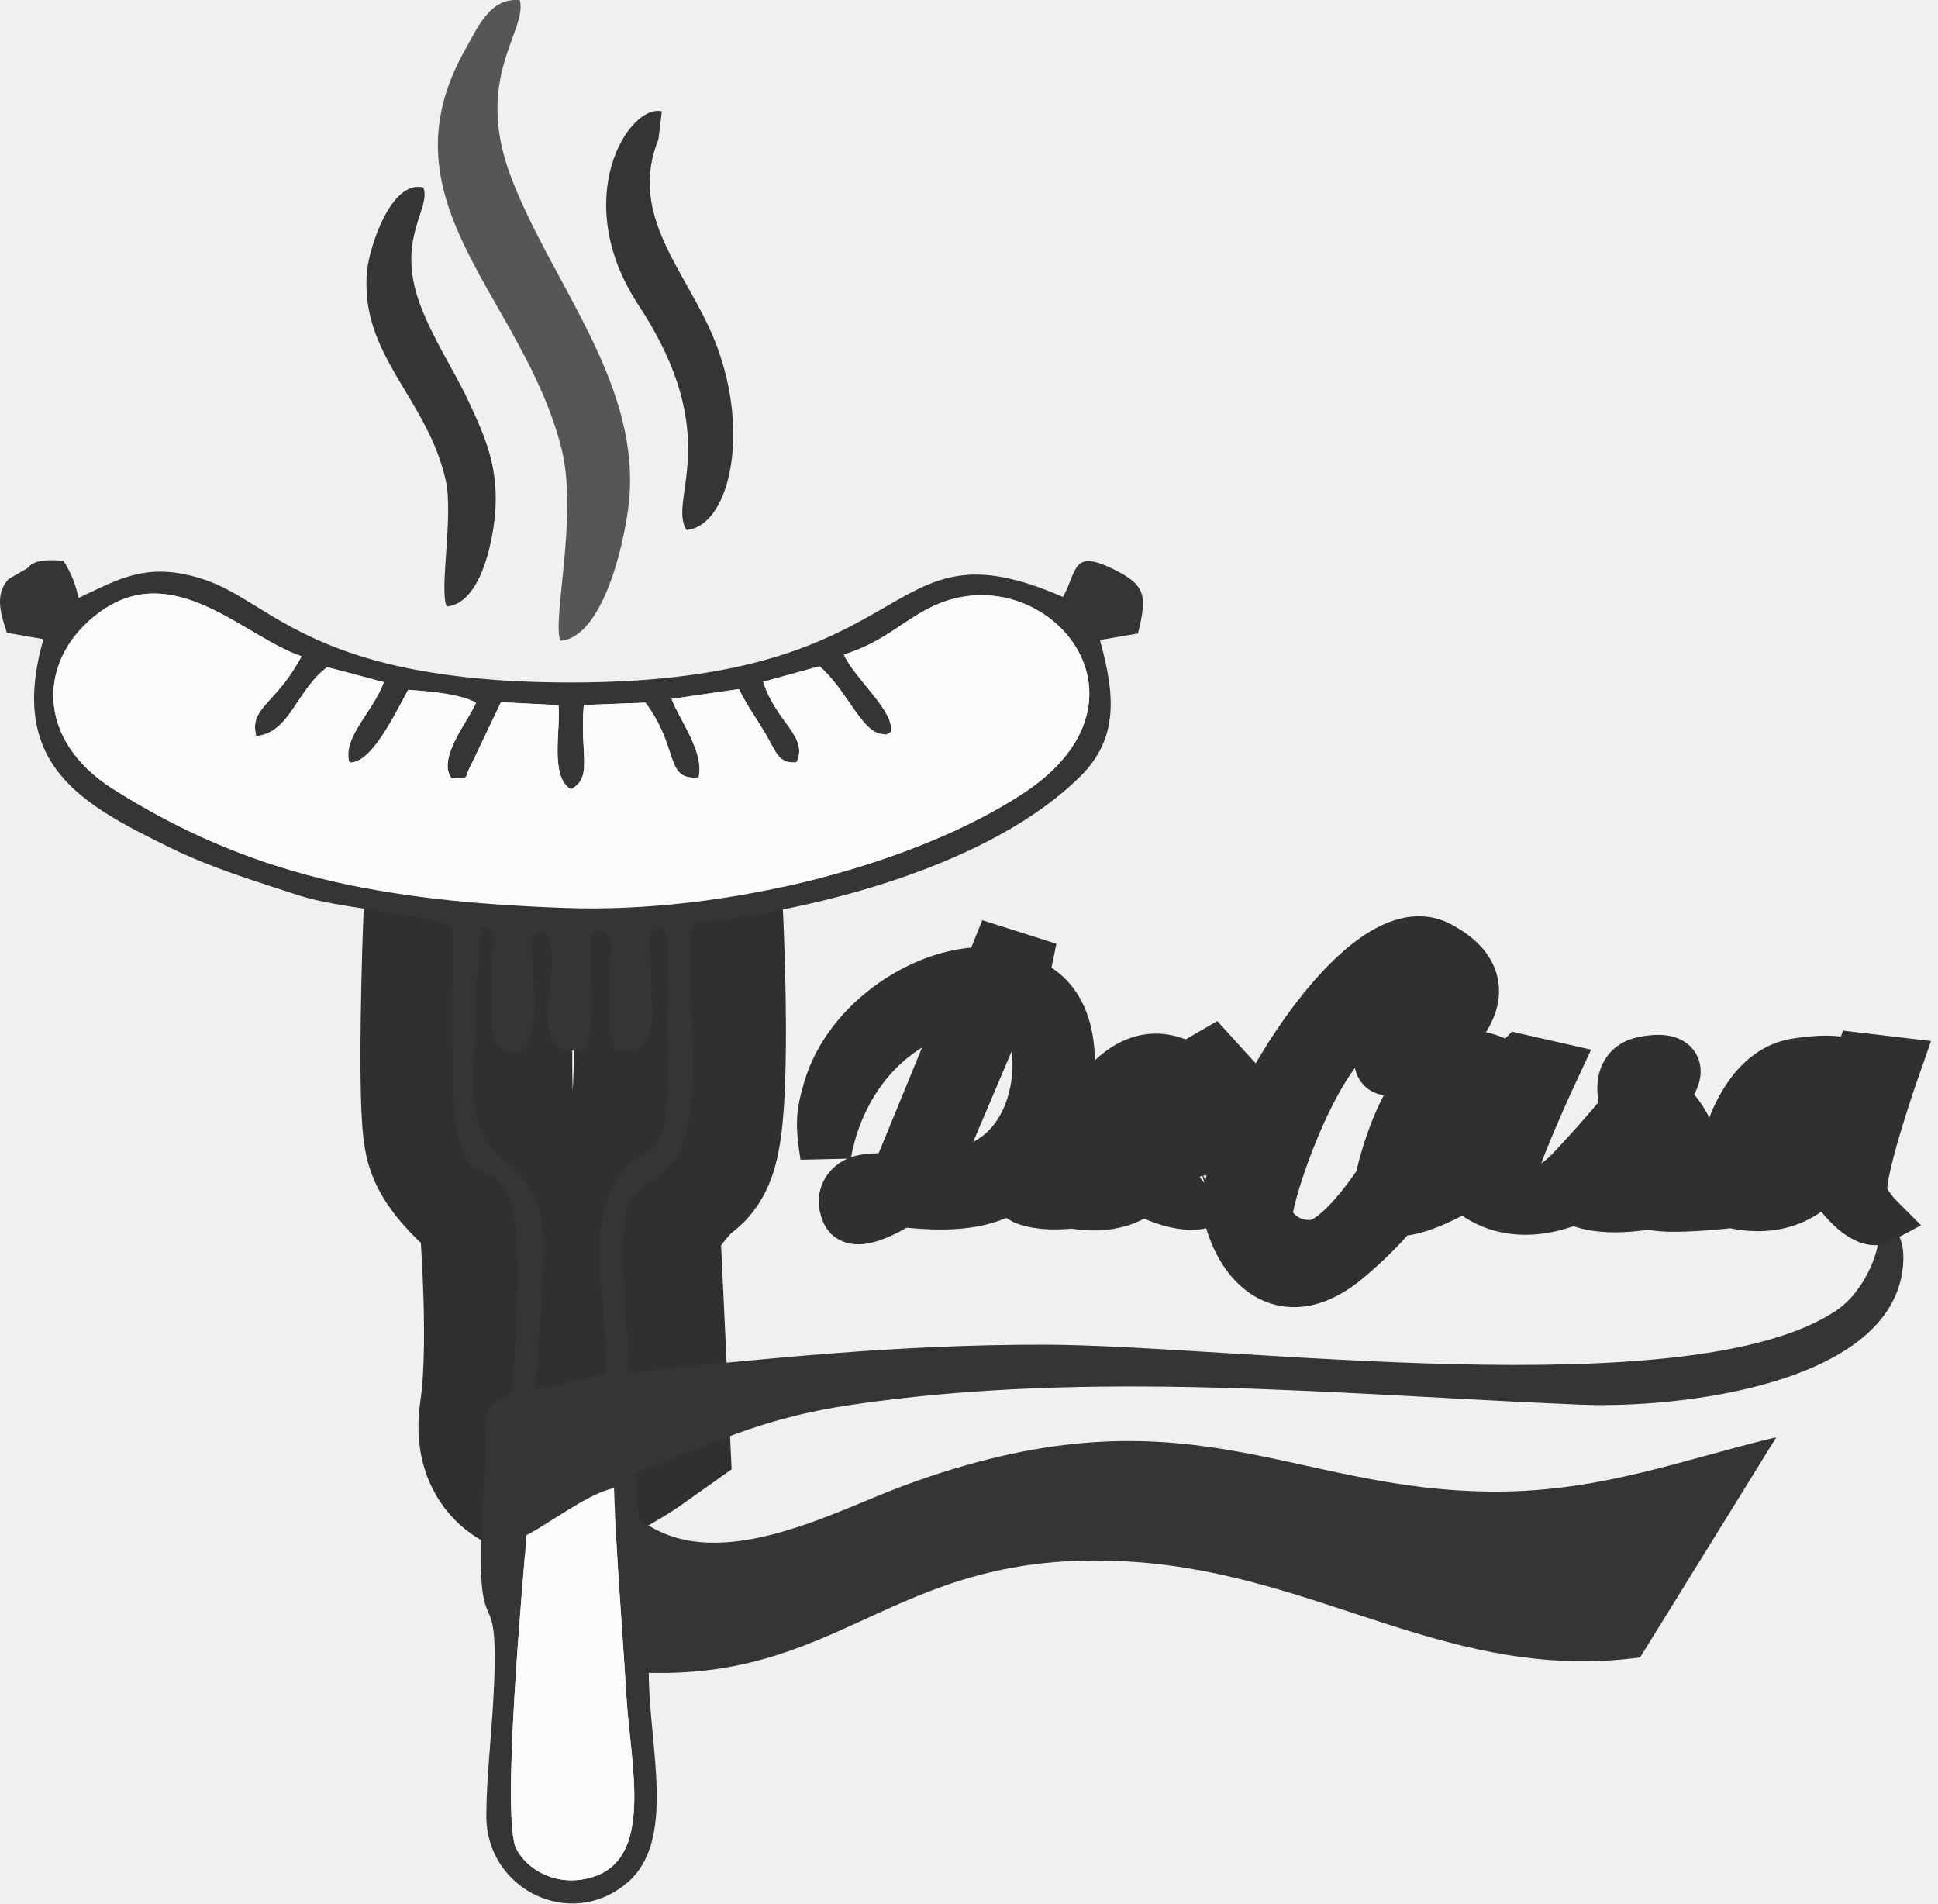
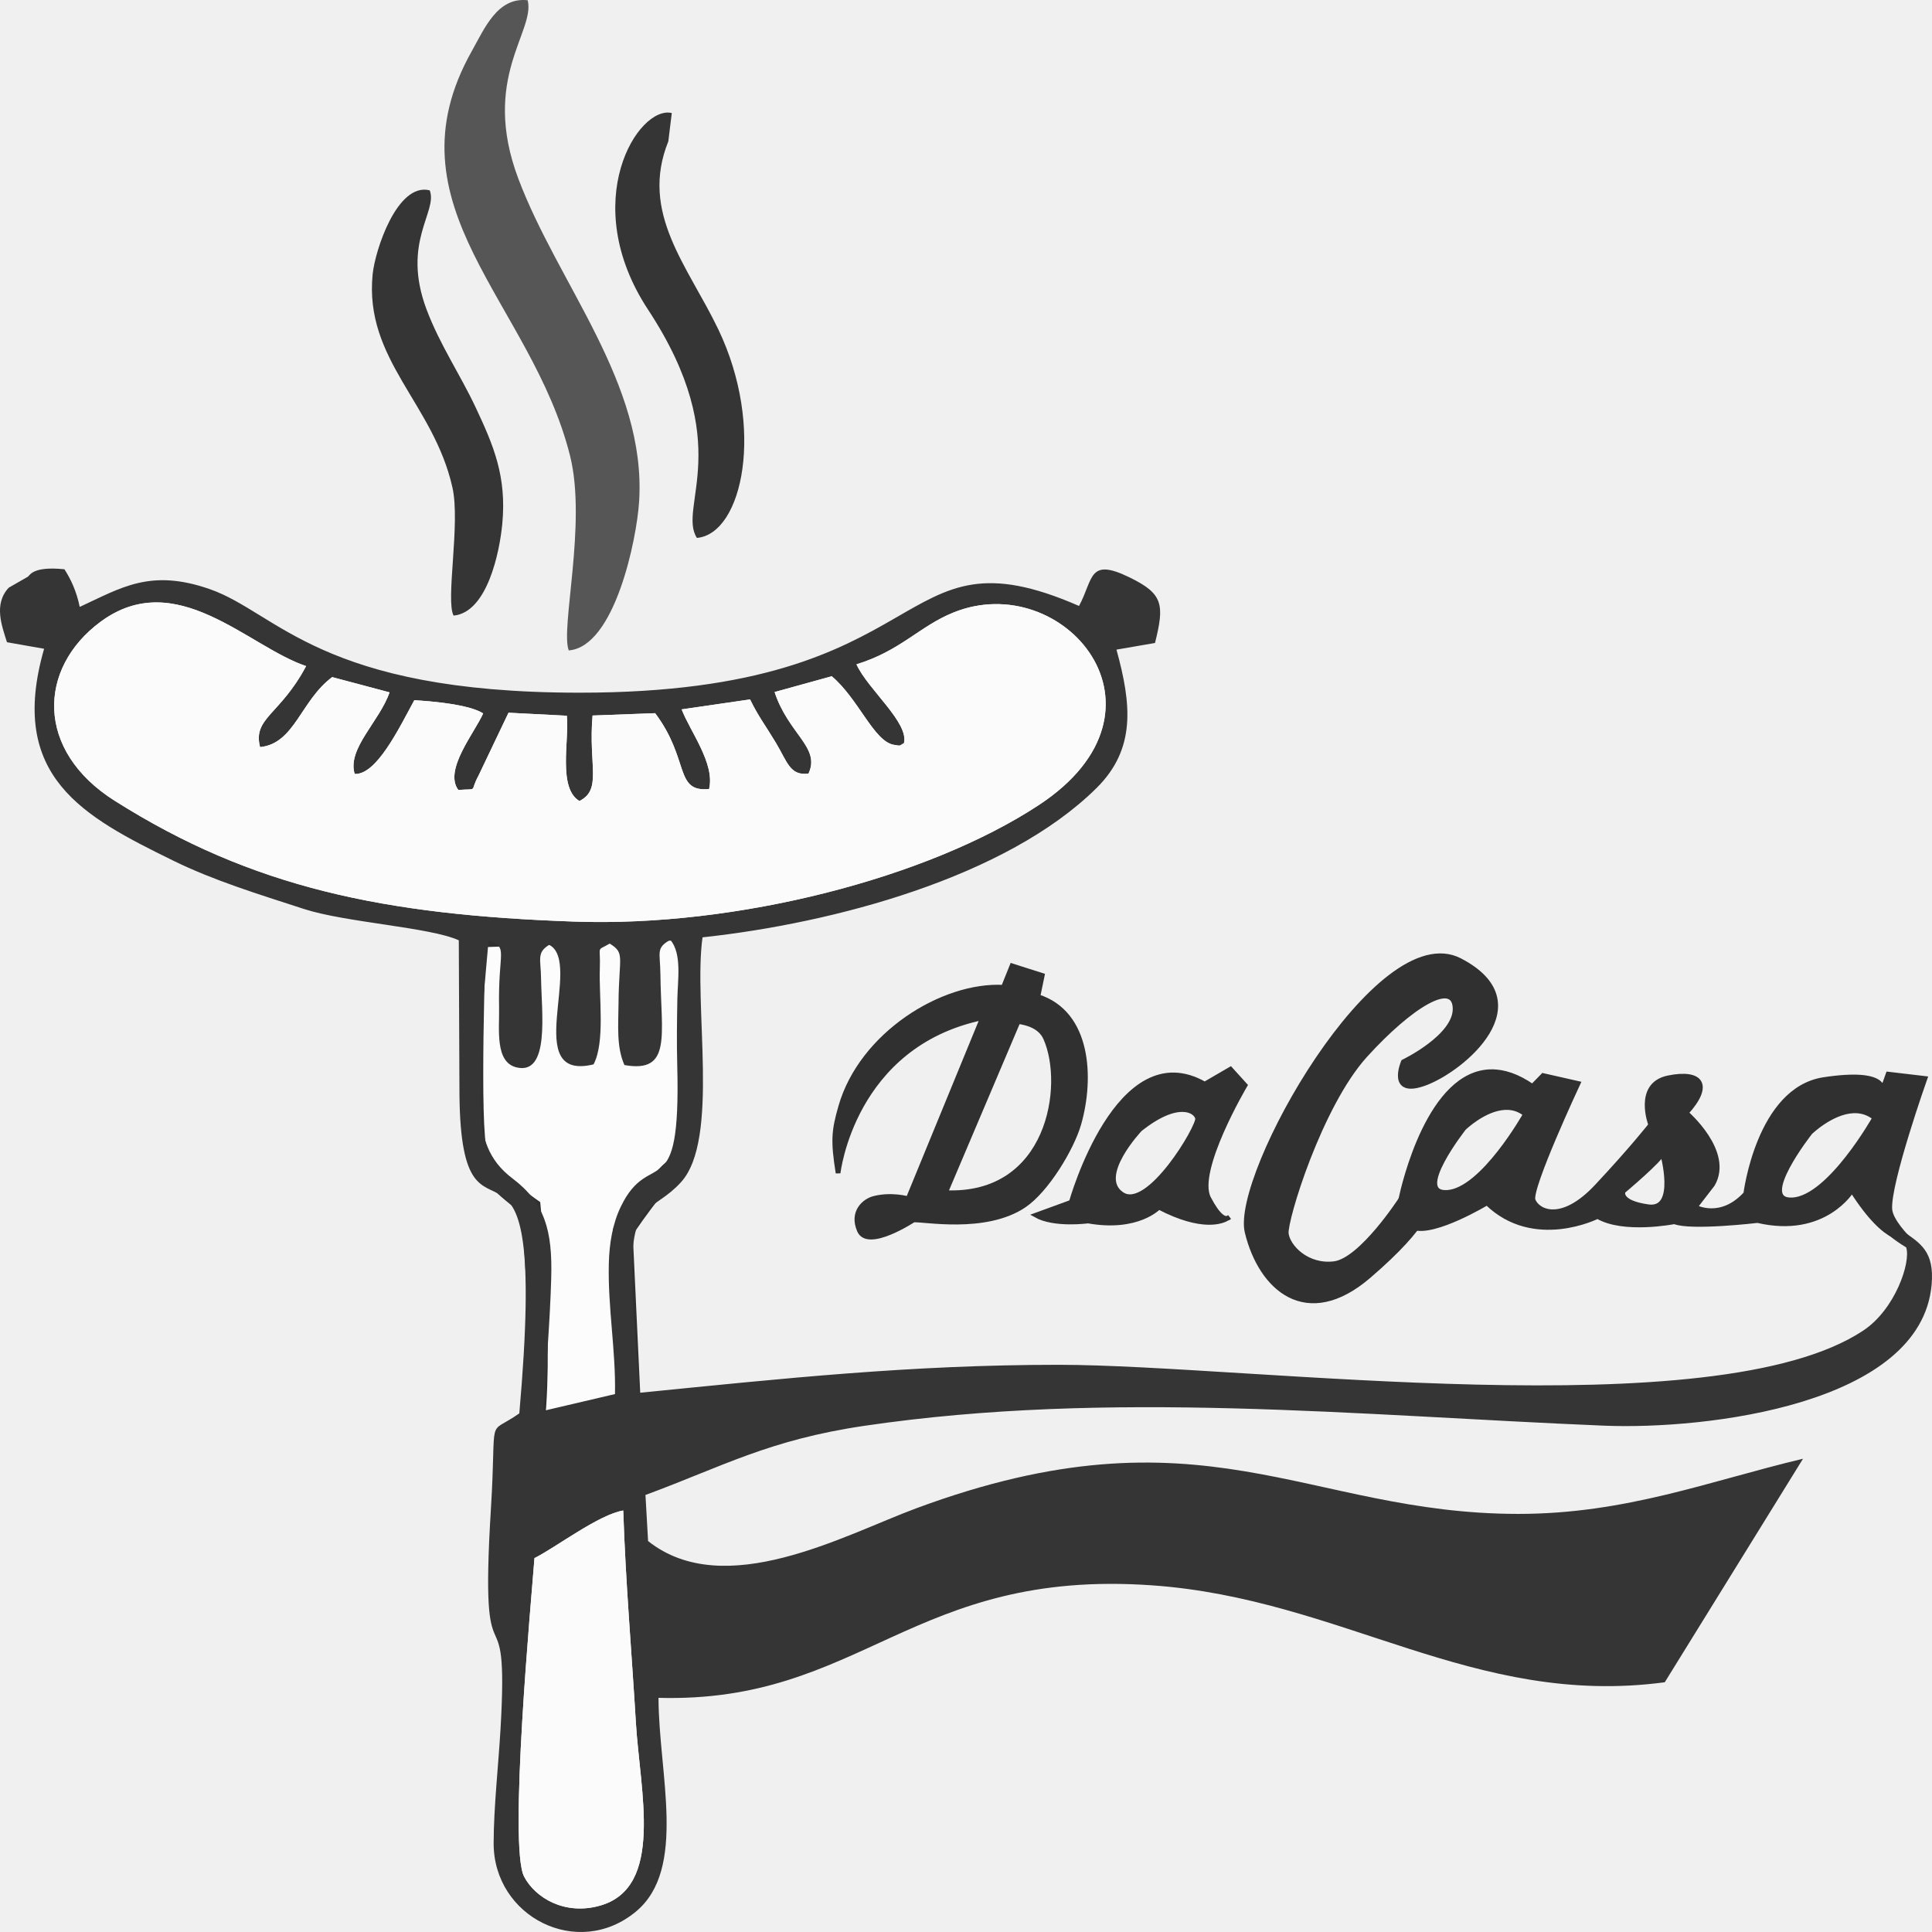
- <svg xmlns="http://www.w3.org/2000/svg" width="56" height="55" viewBox="0 0 56 55" fill="none">
+ <svg xmlns="http://www.w3.org/2000/svg" width="600" height="600" viewBox="0 0 600 600" fill="none">
  <g opacity="0.8">
-     <path d="M18.005 40.929L17.73 35.072C17.73 35.072 18.716 33.558 19.296 33.18C19.876 32.803 19.568 26.479 19.568 26.479L13.552 26.691C13.552 26.691 13.355 32.161 13.597 32.826C13.839 33.492 15.113 34.377 15.113 34.377C15.113 34.377 15.518 38.634 15.177 40.908C14.836 43.183 18.005 40.929 18.005 40.929Z" fill="white" stroke="black" stroke-width="6.121" />
-     <path fill-rule="evenodd" clip-rule="evenodd" d="M15.215 44.356C15.837 44.043 17.051 43.114 17.743 43.001C17.807 45.01 17.982 47.03 18.102 49.036C18.219 51.003 18.919 53.738 17.072 54.252C16.071 54.531 15.237 54.025 14.921 53.425C14.471 52.57 15.125 45.546 15.215 44.356ZM13.91 26.763C14.487 26.999 14.175 27.039 14.208 28.694C14.22 29.287 14.082 30.235 14.702 30.386C15.662 30.619 15.416 28.805 15.403 27.857C15.396 27.302 15.271 27.122 15.633 26.897C16.609 27.393 14.82 30.803 16.897 30.301C17.233 29.669 17.046 28.363 17.076 27.578C17.102 26.881 16.96 27.093 17.357 26.862C17.803 27.139 17.618 27.223 17.608 28.555C17.603 29.207 17.545 29.799 17.776 30.32C19.134 30.56 18.819 29.471 18.8 27.72C18.793 27.107 18.666 26.988 19.081 26.755C19.418 27.14 19.292 27.912 19.283 28.417C19.272 29.096 19.262 29.663 19.28 30.341C19.387 34.431 18.508 32.62 17.673 34.351C17.439 34.836 17.346 35.395 17.332 35.968C17.3 37.217 17.533 38.445 17.507 39.686L15.47 40.164C15.548 38.883 15.657 37.635 15.692 36.388C15.73 35.018 15.507 34.242 14.583 33.543C13.223 32.513 13.805 30.958 13.751 28.555L13.91 26.763ZM24.382 18.912C25.641 18.525 26.171 17.83 27.142 17.437C30.265 16.173 33.716 20.198 29.569 22.921C26.405 24.999 20.973 26.398 16.352 26.236C10.929 26.046 7.193 25.278 3.268 22.798C0.994 21.361 1.083 19.022 2.855 17.706C5.012 16.105 7.062 18.41 8.714 18.962C7.975 20.357 7.19 20.436 7.404 21.269C8.39 21.17 8.558 19.945 9.457 19.276L11.09 19.71C10.802 20.541 9.877 21.314 10.097 22.033C10.716 22.063 11.351 20.751 11.795 19.932C13.025 20.011 13.527 20.167 13.755 20.309C13.521 20.846 12.622 21.924 13.048 22.488C13.643 22.444 13.358 22.564 13.618 22.089L14.476 20.29L16.137 20.375C16.21 21.057 15.874 22.44 16.495 22.803C17.149 22.476 16.746 21.783 16.869 20.37L18.65 20.303C19.643 21.622 19.189 22.557 20.186 22.462C20.361 21.741 19.647 20.826 19.405 20.195L21.353 19.911C21.585 20.389 21.79 20.65 22.086 21.143C22.411 21.684 22.487 22.093 23.016 22.022C23.368 21.28 22.442 20.896 22.051 19.701L23.678 19.251C24.44 19.896 24.871 21.091 25.435 21.201C25.685 21.25 25.601 21.214 25.732 21.161C25.89 20.576 24.706 19.629 24.382 18.912ZM0.198 18.283L1.256 18.469C0.206 22.115 2.377 23.247 4.929 24.499C6.081 25.065 7.335 25.449 8.654 25.877C9.836 26.261 12.252 26.397 13.061 26.768L13.08 31.166C13.131 36.636 15.655 30.324 14.784 40.236C13.827 40.907 14.148 40.147 13.976 42.939C13.636 48.453 14.503 44.862 14.249 49.218C14.188 50.271 14.055 51.44 14.053 52.471C14.048 54.568 16.45 55.793 18.105 54.417C19.569 53.201 18.748 50.475 18.747 48.334C24.53 48.49 25.96 44.649 32.8 45.131C38.208 45.513 41.943 48.62 47.392 47.89L51.328 41.527C48.666 42.161 46.288 43.099 43.22 43.098C37.175 43.096 34.225 39.918 26.077 42.941C24.044 43.695 20.627 45.6 18.45 43.871L18.375 42.559C20.567 41.751 21.882 40.991 24.609 40.59C31.59 39.562 38.648 40.296 45.656 40.586C48.573 40.706 54.691 39.985 54.989 36.572C55.072 35.624 54.674 35.39 54.137 35.029C53.714 34.308 52.829 34.641 54.264 35.51C54.406 35.928 53.954 37.272 53.047 37.876L53.046 37.876C48.83 40.681 35.547 38.855 30.143 38.853C25.918 38.852 22.286 39.244 18.184 39.652C18.143 38.49 17.987 37.254 17.992 36.112C18 34.149 18.608 34.508 19.385 33.656C20.501 32.434 19.73 28.592 20 26.684C23.756 26.279 28.654 24.969 31.216 22.434C32.344 21.317 32.21 20.044 31.784 18.493L32.881 18.304C33.155 17.206 33.111 16.904 32.163 16.44C30.978 15.861 31.132 16.481 30.718 17.25C25.317 14.893 26.87 19.722 16.496 19.72C9.119 19.718 7.898 17.444 5.974 16.772C4.278 16.18 3.448 16.735 2.269 17.277C2.18 16.838 2.021 16.496 1.834 16.206C0.904 16.111 0.853 16.39 0.785 16.422L0.249 16.73C-0.191 17.201 0.057 17.826 0.198 18.283Z" fill="#060606" />
-     <path fill-rule="evenodd" clip-rule="evenodd" d="M24.382 18.912C24.706 19.629 25.89 20.576 25.732 21.161C25.601 21.214 25.685 21.25 25.435 21.201C24.871 21.091 24.44 19.896 23.678 19.251L22.051 19.701C22.442 20.896 23.368 21.28 23.016 22.022C22.487 22.093 22.411 21.684 22.086 21.143C21.79 20.65 21.585 20.389 21.353 19.911L19.405 20.195C19.647 20.826 20.361 21.741 20.186 22.462C19.189 22.557 19.643 21.622 18.65 20.303L16.869 20.37C16.746 21.783 17.149 22.476 16.495 22.803C15.874 22.44 16.21 21.057 16.137 20.375L14.476 20.29L13.618 22.089C13.358 22.564 13.643 22.444 13.048 22.488C12.622 21.924 13.521 20.846 13.755 20.309C13.527 20.167 13.025 20.011 11.795 19.932C11.351 20.751 10.716 22.063 10.097 22.033C9.877 21.314 10.802 20.541 11.09 19.71L9.457 19.276C8.558 19.945 8.39 21.17 7.404 21.269C7.19 20.436 7.975 20.357 8.714 18.962C7.062 18.41 5.012 16.105 2.855 17.706C1.083 19.022 0.994 21.361 3.268 22.798C7.193 25.278 10.929 26.046 16.352 26.236C20.973 26.398 26.405 24.999 29.569 22.921C33.716 20.198 30.265 16.173 27.142 17.437C26.171 17.83 25.641 18.525 24.382 18.912Z" fill="#FEFEFE" />
-     <path fill-rule="evenodd" clip-rule="evenodd" d="M16.192 18.515C17.497 18.415 18.128 15.358 18.195 14.265C18.4 10.912 15.887 8.093 14.755 5.085C13.68 2.228 15.243 0.901 15.022 0.007C14.161 -0.091 13.791 0.816 13.434 1.449C10.937 5.879 15.13 8.589 16.228 12.975C16.71 14.901 15.948 17.905 16.192 18.515Z" fill="#2F2F2F" />
-     <path fill-rule="evenodd" clip-rule="evenodd" d="M15.215 44.356C15.125 45.546 14.471 52.569 14.921 53.425C15.237 54.025 16.071 54.531 17.072 54.252C18.919 53.738 18.219 51.003 18.102 49.036C17.982 47.03 17.807 45.01 17.743 43.001C17.051 43.114 15.837 44.043 15.215 44.356Z" fill="#FEFEFE" />
-     <path fill-rule="evenodd" clip-rule="evenodd" d="M12.913 17.525C13.869 17.433 14.221 15.734 14.299 14.919C14.428 13.566 14.052 12.685 13.539 11.595C13.099 10.659 12.52 9.813 12.143 8.808C11.422 6.892 12.471 6.024 12.233 5.418C11.306 5.186 10.676 7.132 10.609 7.806C10.364 10.245 12.344 11.482 12.88 13.88C13.11 14.908 12.679 17.093 12.913 17.525Z" fill="#060606" />
-     <path fill-rule="evenodd" clip-rule="evenodd" d="M19.839 15.313C21.149 15.195 21.781 12.159 20.45 9.379C19.583 7.568 18.203 6.063 19.026 4.025L19.124 3.218C18.171 2.989 16.432 5.748 18.45 8.816C20.973 12.653 19.274 14.442 19.839 15.313Z" fill="#060606" />
-     <path d="M28.811 27.496L28.565 28.106C26.84 28.013 24.522 29.446 23.933 31.507C23.738 32.189 23.711 32.467 23.858 33.395C23.858 33.395 24.264 29.75 27.971 28.972L25.854 34.126C25.854 34.126 25.389 33.989 24.886 34.115C24.601 34.186 24.237 34.508 24.467 35.032C24.709 35.584 26.003 34.731 26.003 34.731C26.261 34.698 28.043 35.061 29.153 34.316C29.79 33.887 30.513 32.695 30.715 31.985C31.081 30.696 31.006 28.838 29.546 28.373L29.671 27.77L28.811 27.496ZM28.984 29.08C29.229 29.116 29.612 29.209 29.767 29.555C30.366 30.896 29.885 34.082 26.915 33.952L28.984 29.08Z" fill="black" stroke="black" stroke-width="1.471" />
-     <path d="M35.029 30.437L34.296 30.863C31.831 29.448 30.497 34.225 30.497 34.225L29.488 34.593C30.014 34.891 30.974 34.759 30.974 34.759C32.394 35.011 32.989 34.365 32.989 34.365C34.247 35.02 34.812 34.76 34.94 34.683C34.86 34.702 34.689 34.651 34.408 34.113C34.001 33.334 35.445 30.895 35.445 30.895L35.029 30.437ZM34.94 34.683C34.976 34.673 34.995 34.653 34.995 34.653C34.995 34.653 34.958 34.672 34.94 34.683ZM33.659 31.586C33.929 31.586 34.071 31.725 34.094 31.836C34.139 32.059 32.699 34.507 31.939 33.999C31.179 33.491 32.453 32.148 32.453 32.148C32.991 31.718 33.39 31.585 33.659 31.586Z" fill="black" />
-     <path d="M34.94 34.683C34.812 34.76 34.247 35.02 32.989 34.365C32.989 34.365 32.394 35.011 30.974 34.759C30.974 34.759 30.014 34.891 29.488 34.593L30.497 34.225C30.497 34.225 31.831 29.448 34.296 30.863L35.029 30.437L35.445 30.895C35.445 30.895 34.001 33.334 34.408 34.113C34.689 34.651 34.86 34.702 34.94 34.683ZM34.94 34.683C34.976 34.673 34.995 34.653 34.995 34.653C34.995 34.653 34.958 34.672 34.94 34.683ZM33.659 31.586C33.929 31.586 34.071 31.725 34.094 31.836C34.139 32.059 32.699 34.507 31.939 33.999C31.179 33.491 32.453 32.148 32.453 32.148C32.991 31.718 33.39 31.585 33.659 31.586Z" stroke="black" stroke-width="1.471" />
-     <path d="M42.461 30.509C40.701 30.521 39.964 33.737 39.878 34.144L40.237 34.946C40.83 35.149 42.332 34.243 42.332 34.243C43.668 35.546 45.48 34.628 45.48 34.628C46.222 35.067 47.668 34.779 47.668 34.779C48.134 34.97 50.035 34.746 50.035 34.746C51.944 35.191 52.722 33.886 52.722 33.886C53.759 35.511 54.291 35.225 54.291 35.225C54.291 35.225 53.824 34.758 53.799 34.428C53.744 33.686 54.799 30.702 54.799 30.702L53.751 30.578L53.579 31.06C53.579 31.06 53.775 30.453 51.921 30.734C50.066 31.015 49.699 33.983 49.699 33.983C48.985 34.766 48.257 34.362 48.257 34.362L48.754 33.717C49.293 32.789 48.001 31.683 48.001 31.683C48.724 30.889 48.435 30.493 47.494 30.684C46.553 30.875 46.994 32.025 46.994 32.025C46.994 32.025 46.46 32.706 45.456 33.779C44.452 34.851 43.769 34.492 43.644 34.168C43.52 33.844 44.923 30.844 44.923 30.844L43.928 30.618L43.625 30.928C43.196 30.631 42.809 30.507 42.461 30.509V30.509ZM42.919 31.528C43.093 31.534 43.266 31.589 43.427 31.719C43.427 31.719 42.208 33.888 41.197 33.947C40.187 34.005 41.675 32.115 41.675 32.115C41.675 32.115 42.248 31.556 42.844 31.529C42.869 31.528 42.894 31.527 42.919 31.528ZM52.837 31.623C53.02 31.629 53.202 31.685 53.371 31.822C53.371 31.822 52.091 34.098 51.031 34.159C49.971 34.22 51.532 32.238 51.532 32.238C51.532 32.238 52.133 31.652 52.759 31.623C52.785 31.622 52.811 31.622 52.837 31.623ZM47.325 32.822C47.325 32.822 47.791 34.477 46.922 34.355C46.052 34.233 46.208 33.912 46.208 33.912C46.208 33.912 47.311 32.986 47.325 32.822Z" fill="black" stroke="black" stroke-width="1.471" />
-     <path d="M39.878 34.143C39.878 34.143 38.753 35.881 37.979 35.975C37.206 36.069 36.662 35.494 36.617 35.119C36.572 34.745 37.57 31.469 38.865 30.042C40.161 28.614 41.387 27.88 41.424 28.692C41.461 29.504 39.951 30.228 39.951 30.228C39.951 30.228 39.518 31.23 40.579 30.832C41.641 30.434 43.891 28.555 41.56 27.344C39.23 26.132 35.114 33.464 35.503 35.074C35.893 36.684 37.199 37.842 38.965 36.327C40.731 34.811 40.663 34.28 40.663 34.28C40.663 34.28 40.522 33.336 39.878 34.143Z" fill="black" stroke="black" stroke-width="1.471" />
+     <path d="M196.415 446.501L193.414 382.601C193.414 382.601 204.176 366.084 210.502 361.964C216.827 357.845 213.469 288.861 213.469 288.861L147.836 291.172C147.836 291.172 145.691 350.842 148.329 358.104C150.966 365.365 164.863 375.02 164.863 375.02C164.863 375.02 169.29 421.456 165.571 446.27C161.852 471.084 196.415 446.501 196.415 446.501Z" fill="white" stroke="black" stroke-width="6.121" />
+     <path fill-rule="evenodd" clip-rule="evenodd" d="M165.984 483.889C172.77 480.468 186.01 470.331 193.558 469.102C194.256 491.016 196.172 513.052 197.477 534.936C198.757 556.397 206.384 586.235 186.238 591.843C175.321 594.881 166.221 589.364 162.78 582.823C157.868 573.486 165 496.861 165.984 483.889ZM151.741 291.955C158.042 294.538 154.632 294.972 154.997 313.022C155.129 319.498 153.625 329.832 160.384 331.478C170.852 334.028 168.17 314.235 168.031 303.896C167.955 297.842 166.599 295.873 170.547 293.425C181.188 298.829 161.673 336.033 184.331 330.552C187.998 323.659 185.958 309.408 186.28 300.847C186.566 293.249 185.022 295.558 189.353 293.042C194.213 296.063 192.192 296.978 192.091 311.507C192.037 318.62 191.402 325.084 193.923 330.761C208.738 333.377 205.297 321.504 205.092 302.398C205.015 295.708 203.631 294.42 208.159 291.877C211.831 296.073 210.461 304.493 210.365 310.007C210.235 317.413 210.132 323.591 210.326 330.997C211.493 375.614 201.908 355.848 192.796 374.742C190.249 380.025 189.235 386.122 189.077 392.383C188.733 405.998 191.267 419.395 190.989 432.941L168.761 438.152C169.61 424.179 170.801 410.564 171.184 396.955C171.606 382.017 169.166 373.545 159.092 365.92C144.253 354.69 150.598 337.722 150.005 311.507L151.741 291.955ZM265.987 206.311C279.719 202.092 285.498 194.513 296.1 190.221C330.163 176.431 367.81 220.337 322.567 250.047C288.052 272.714 228.795 287.978 178.384 286.208C119.227 284.132 78.468 275.756 35.648 248.704C10.842 233.033 11.809 207.514 31.145 193.161C54.682 175.691 77.04 200.835 95.067 206.858C87.002 222.074 78.441 222.943 80.768 232.02C91.529 230.94 93.356 217.576 103.164 210.282L120.978 215.018C117.843 224.082 107.746 232.515 110.152 240.36C116.9 240.689 123.825 226.378 128.674 217.438C142.096 218.303 147.573 220.001 150.05 221.557C147.506 227.406 137.698 239.165 142.338 245.327C148.828 244.838 145.72 246.152 148.563 240.967L157.925 221.343L176.037 222.273C176.835 229.713 173.176 244.797 179.95 248.755C187.076 245.187 182.684 237.632 184.025 222.213L203.457 221.485C214.283 235.877 209.338 246.078 220.212 245.044C222.12 237.176 214.336 227.195 211.694 220.304L232.938 217.209C235.468 222.425 237.708 225.274 240.941 230.651C244.488 236.55 245.313 241.018 251.083 240.238C254.921 232.148 244.822 227.958 240.56 214.919L258.309 210.014C266.615 217.042 271.321 230.082 277.474 231.285C280.204 231.82 279.282 231.429 280.708 230.846C282.436 224.459 269.518 214.133 265.987 206.311ZM2.164 199.448L13.698 201.483C2.251 241.249 25.936 253.599 53.767 267.264C66.343 273.439 80.022 277.621 94.411 282.297C107.302 286.483 133.659 287.971 142.483 292.018L142.691 339.992C143.247 399.669 170.78 330.807 161.277 438.938C150.841 446.258 154.343 437.964 152.466 468.427C148.761 528.578 158.212 489.401 155.445 536.921C154.775 548.406 153.329 561.16 153.305 572.41C153.251 595.283 179.453 608.649 197.512 593.642C213.48 580.374 204.521 550.639 204.508 527.282C267.597 528.985 283.206 487.076 357.814 492.342C416.809 496.505 457.556 530.4 517.007 522.44L559.946 453.022C530.901 459.941 504.959 470.168 471.488 470.157C405.544 470.137 373.361 435.464 284.477 468.443C262.301 476.671 225.022 497.458 201.267 478.591L200.455 464.275C224.373 455.46 238.709 447.177 268.458 442.798C344.612 431.585 421.615 439.59 498.061 442.75C529.89 444.066 596.626 436.199 599.881 398.961C600.783 388.627 596.447 386.075 590.584 382.131C585.971 374.267 576.318 377.902 591.975 387.383C593.52 391.935 588.588 406.602 578.693 413.19L578.686 413.197C532.693 443.796 387.784 423.876 328.836 423.851C282.745 423.845 243.118 428.113 198.372 432.57C197.922 419.894 196.22 406.411 196.272 393.948C196.361 372.538 202.996 376.448 211.474 367.157C223.644 353.822 215.24 311.911 218.178 291.1C259.157 286.679 312.59 272.393 340.534 244.738C352.849 232.55 351.381 218.665 346.73 201.746L358.698 199.683C361.693 187.695 361.21 184.412 350.863 179.348C337.945 173.023 339.622 179.791 335.104 188.184C276.191 162.463 293.131 215.148 179.956 215.123C99.475 215.103 86.156 190.3 65.175 182.969C46.665 176.503 37.611 182.564 24.757 188.481C23.779 183.683 22.047 179.955 20.006 176.788C9.866 175.752 9.309 178.803 8.569 179.153L2.712 182.514C-2.078 187.649 0.617 194.466 2.164 199.448Z" fill="#060606" />
+     <path fill-rule="evenodd" clip-rule="evenodd" d="M265.987 206.311C269.518 214.133 282.436 224.459 280.708 230.846C279.283 231.429 280.204 231.82 277.474 231.285C271.321 230.082 266.615 217.042 258.309 210.014L240.56 214.919C244.823 227.958 254.922 232.148 251.083 240.238C245.313 241.018 244.488 236.55 240.941 230.651C237.708 225.274 235.468 222.425 232.938 217.209L211.695 220.304C214.336 227.195 222.121 237.177 220.213 245.044C209.338 246.078 214.283 235.877 203.458 221.485L184.026 222.213C182.684 237.632 187.076 245.187 179.95 248.755C173.176 244.798 176.835 229.713 176.037 222.273L157.925 221.343L148.563 240.967C145.72 246.152 148.828 244.838 142.339 245.327C137.698 239.165 147.506 227.406 150.05 221.557C147.573 220.001 142.096 218.303 128.674 217.438C123.825 226.378 116.9 240.689 110.152 240.36C107.746 232.515 117.843 224.082 120.978 215.018L103.164 210.282C93.356 217.576 91.53 230.94 80.768 232.02C78.441 222.943 87.002 222.074 95.067 206.858C77.04 200.835 54.682 175.691 31.145 193.161C11.81 207.514 10.842 233.033 35.649 248.704C78.469 275.756 119.227 284.132 178.384 286.209C228.795 287.978 288.052 272.714 322.567 250.048C367.81 220.337 330.163 176.431 296.1 190.221C285.498 194.513 279.719 202.091 265.987 206.311Z" fill="#FEFEFE" />
+     <path fill-rule="evenodd" clip-rule="evenodd" d="M176.635 201.987C190.88 200.892 197.766 167.538 198.493 155.615C200.727 119.039 173.309 88.282 160.965 55.473C149.239 24.302 166.288 9.826 163.88 0.08C154.485 -0.993 150.449 8.899 146.553 15.809C119.311 64.13 165.055 93.7 177.035 141.543C182.295 162.552 173.982 195.328 176.635 201.987Z" fill="#2F2F2F" />
+     <path fill-rule="evenodd" clip-rule="evenodd" d="M165.984 483.889C165 496.861 157.868 573.486 162.78 582.823C166.221 589.364 175.321 594.881 186.238 591.843C206.383 586.235 198.757 556.397 197.477 534.936C196.172 513.052 194.256 491.016 193.558 469.102C186.01 470.33 172.77 480.468 165.984 483.889Z" fill="#FEFEFE" />
+     <path fill-rule="evenodd" clip-rule="evenodd" d="M140.867 191.181C151.293 190.175 155.134 171.639 155.984 162.748C157.396 147.993 153.296 138.386 147.702 126.487C142.903 116.281 136.584 107.05 132.465 96.089C124.608 75.181 136.045 65.717 133.451 59.108C123.334 56.573 116.465 77.803 115.731 85.152C113.065 111.766 134.666 125.261 140.514 151.42C143.019 162.629 138.321 186.474 140.867 191.181Z" fill="#060606" />
+     <path fill-rule="evenodd" clip-rule="evenodd" d="M216.429 167.057C230.713 165.764 237.615 132.649 223.089 102.315C213.629 82.563 198.578 66.147 207.552 43.907L208.63 35.105C198.226 32.608 179.254 62.708 201.269 96.178C228.801 138.032 210.267 157.548 216.429 167.057Z" fill="#060606" />
+     <path d="M314.298 299.951L311.619 306.606C292.798 305.594 267.51 321.226 261.088 343.716C258.964 351.154 258.664 354.188 260.274 364.307C260.274 364.307 264.702 324.539 305.134 316.06L282.044 372.285C282.044 372.285 276.974 370.792 271.486 372.166C268.373 372.942 264.405 376.452 266.909 382.164C269.553 388.194 283.674 378.882 283.674 378.882C286.488 378.525 305.929 382.486 318.029 374.35C324.984 369.672 332.872 356.672 335.072 348.929C339.069 334.865 338.251 314.591 322.316 309.522L323.678 302.939L314.298 299.951ZM316.185 317.239C318.867 317.622 323.043 318.644 324.728 322.418C331.264 337.05 326.022 371.802 293.621 370.388L316.185 317.239Z" fill="black" stroke="black" stroke-width="1.471" />
+     <path d="M382.136 332.037L374.139 336.692C347.245 321.244 332.699 373.361 332.699 373.361L321.69 377.381C327.425 380.626 337.898 379.185 337.898 379.185C353.384 381.939 359.883 374.889 359.883 374.889C373.604 382.036 379.766 379.202 381.16 378.354C380.289 378.565 378.427 378.007 375.361 372.141C370.92 363.642 386.67 337.04 386.67 337.04L382.136 332.037ZM381.16 378.354C381.553 378.255 381.761 378.03 381.761 378.03C381.761 378.03 381.358 378.239 381.16 378.354ZM367.194 344.578C370.137 344.578 371.683 346.092 371.932 347.305C372.43 349.734 356.711 376.443 348.425 370.9C340.139 365.357 354.031 350.699 354.031 350.699C359.901 346.019 364.251 344.56 367.194 344.578Z" fill="black" />
+     <path d="M381.16 378.354C379.766 379.202 373.604 382.036 359.883 374.889C359.883 374.889 353.384 381.939 337.898 379.185C337.898 379.185 327.425 380.626 321.69 377.381L332.699 373.361C332.699 373.361 347.245 321.244 374.139 336.692L382.136 332.037L386.67 337.04C386.67 337.04 370.92 363.642 375.361 372.141C378.427 378.007 380.289 378.565 381.16 378.354ZM381.16 378.354C381.553 378.255 381.761 378.03 381.761 378.03C381.761 378.03 381.358 378.239 381.16 378.354ZM367.194 344.578C370.137 344.578 371.683 346.092 371.932 347.305C372.43 349.734 356.711 376.443 348.425 370.9C340.139 365.357 354.031 350.699 354.031 350.699C359.901 346.019 364.251 344.56 367.194 344.578Z" stroke="black" stroke-width="1.471" />
+     <path d="M463.212 332.825C444.007 332.955 435.976 368.045 435.037 372.474L438.951 381.224C445.42 383.447 461.807 373.556 461.807 373.556C476.374 387.772 496.141 377.761 496.141 377.761C504.238 382.546 520.012 379.411 520.012 379.411C525.095 381.49 545.835 379.044 545.835 379.044C566.658 383.905 575.151 369.662 575.151 369.662C586.467 387.394 592.265 384.276 592.265 384.276C592.265 384.276 587.165 379.177 586.898 375.58C586.296 367.487 597.812 334.931 597.812 334.931L586.376 333.578L584.5 338.838C584.5 338.838 586.633 332.216 566.407 335.28C546.18 338.343 542.17 370.719 542.17 370.719C534.38 379.267 526.435 374.861 526.435 374.861L531.858 367.826C537.739 357.701 523.647 345.627 523.647 345.627C531.534 336.966 528.384 332.655 518.115 334.737C507.847 336.818 512.661 349.359 512.661 349.359C512.661 349.359 506.839 356.792 495.883 368.492C484.928 380.193 477.475 376.274 476.119 372.739C474.762 369.204 490.065 336.479 490.065 336.479L479.217 334.018L475.914 337.402C471.227 334.159 467.005 332.801 463.212 332.829V332.825ZM468.206 343.945C470.104 344.005 471.996 344.602 473.748 346.024C473.748 346.024 460.452 369.689 449.427 370.327C438.402 370.962 454.637 350.341 454.637 350.341C454.637 350.341 460.889 344.252 467.392 343.952C467.662 343.939 467.935 343.935 468.206 343.945ZM576.402 344.974C578.395 345.039 580.389 345.659 582.228 347.151C582.228 347.151 568.269 371.975 556.704 372.643C545.138 373.312 562.171 351.684 562.171 351.684C562.171 351.684 568.727 345.293 575.549 344.979C575.833 344.966 576.117 344.967 576.402 344.974ZM516.271 358.063C516.271 358.063 521.362 376.11 511.876 374.778C502.39 373.446 504.084 369.947 504.084 369.947C504.084 369.947 516.119 359.845 516.271 358.063Z" fill="black" stroke="black" stroke-width="1.471" />
+     <path d="M435.037 372.474C435.037 372.474 422.761 391.433 414.319 392.457C405.878 393.48 399.951 387.212 399.46 383.122C398.968 379.032 409.85 343.299 423.987 327.729C438.124 312.16 451.491 304.15 451.895 313.005C452.3 321.86 435.83 329.765 435.83 329.765C435.83 329.765 431.108 340.69 442.684 336.351C454.261 332.011 478.808 311.512 453.383 298.295C427.959 285.079 383.057 365.067 387.31 382.63C391.562 400.193 405.808 412.827 425.076 396.292C444.344 379.756 443.595 373.961 443.595 373.961C443.595 373.961 442.062 363.663 435.037 372.474Z" fill="black" stroke="black" stroke-width="1.471" />
  </g>
</svg>
